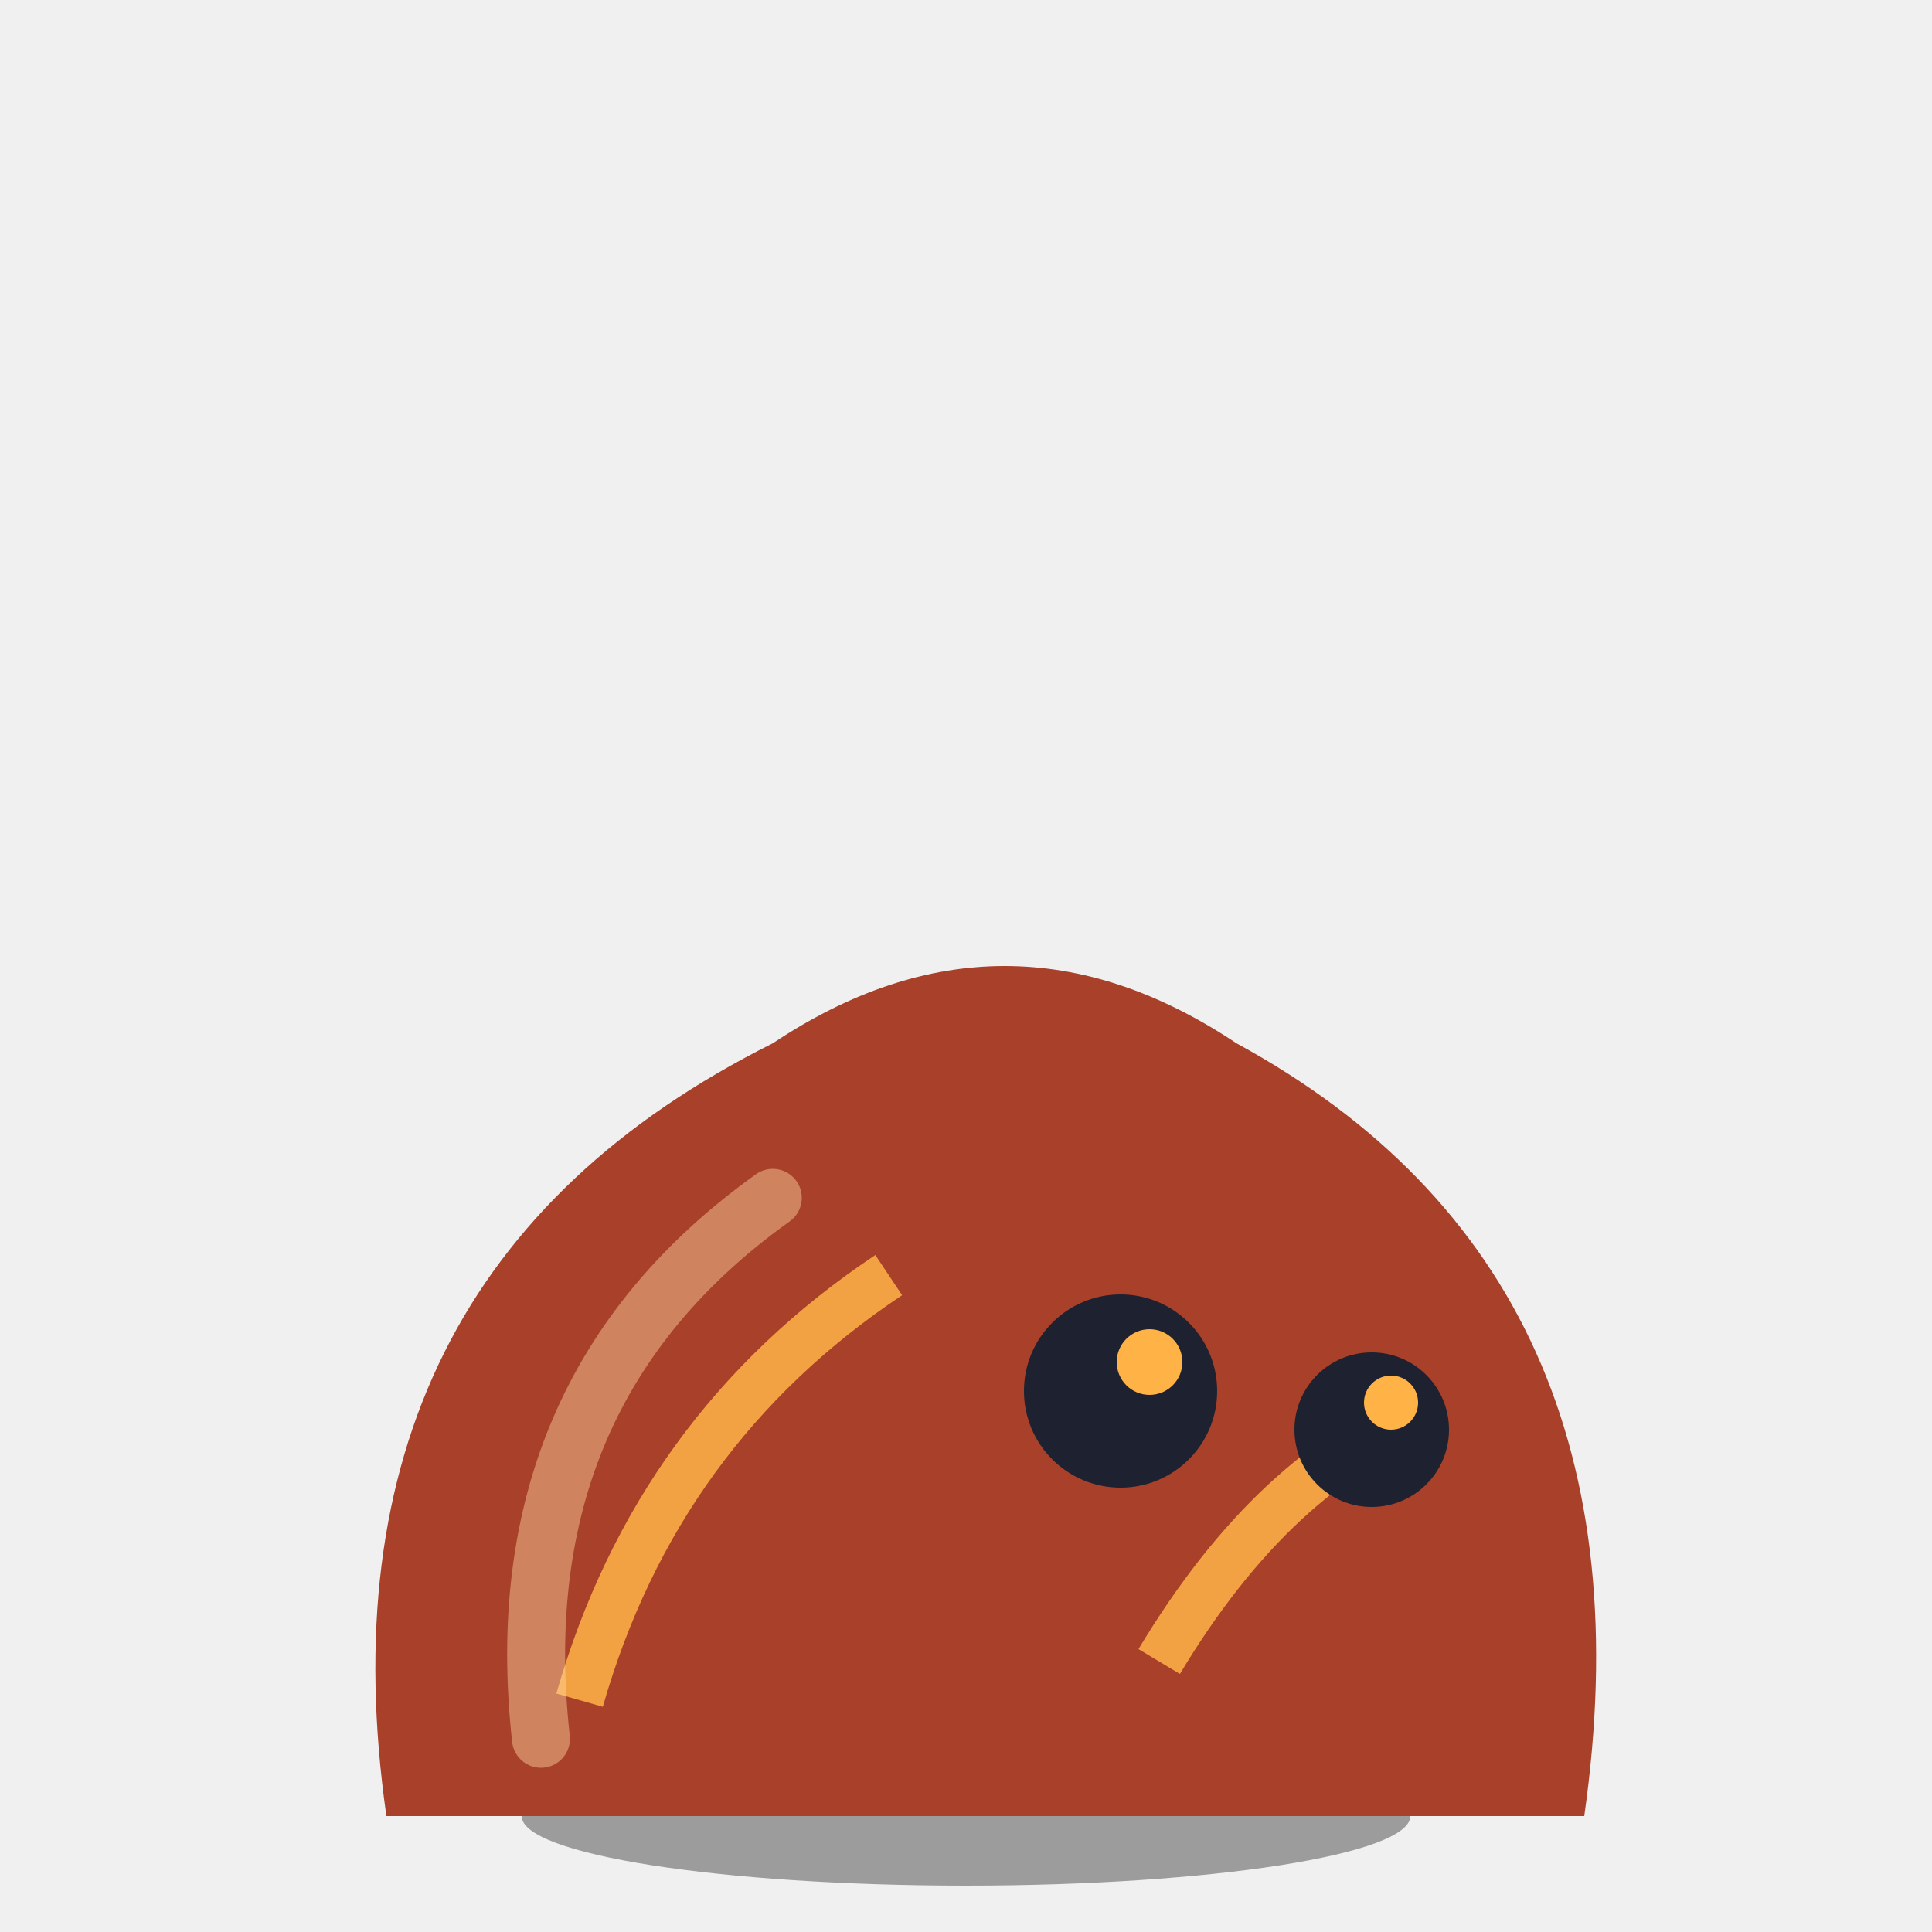
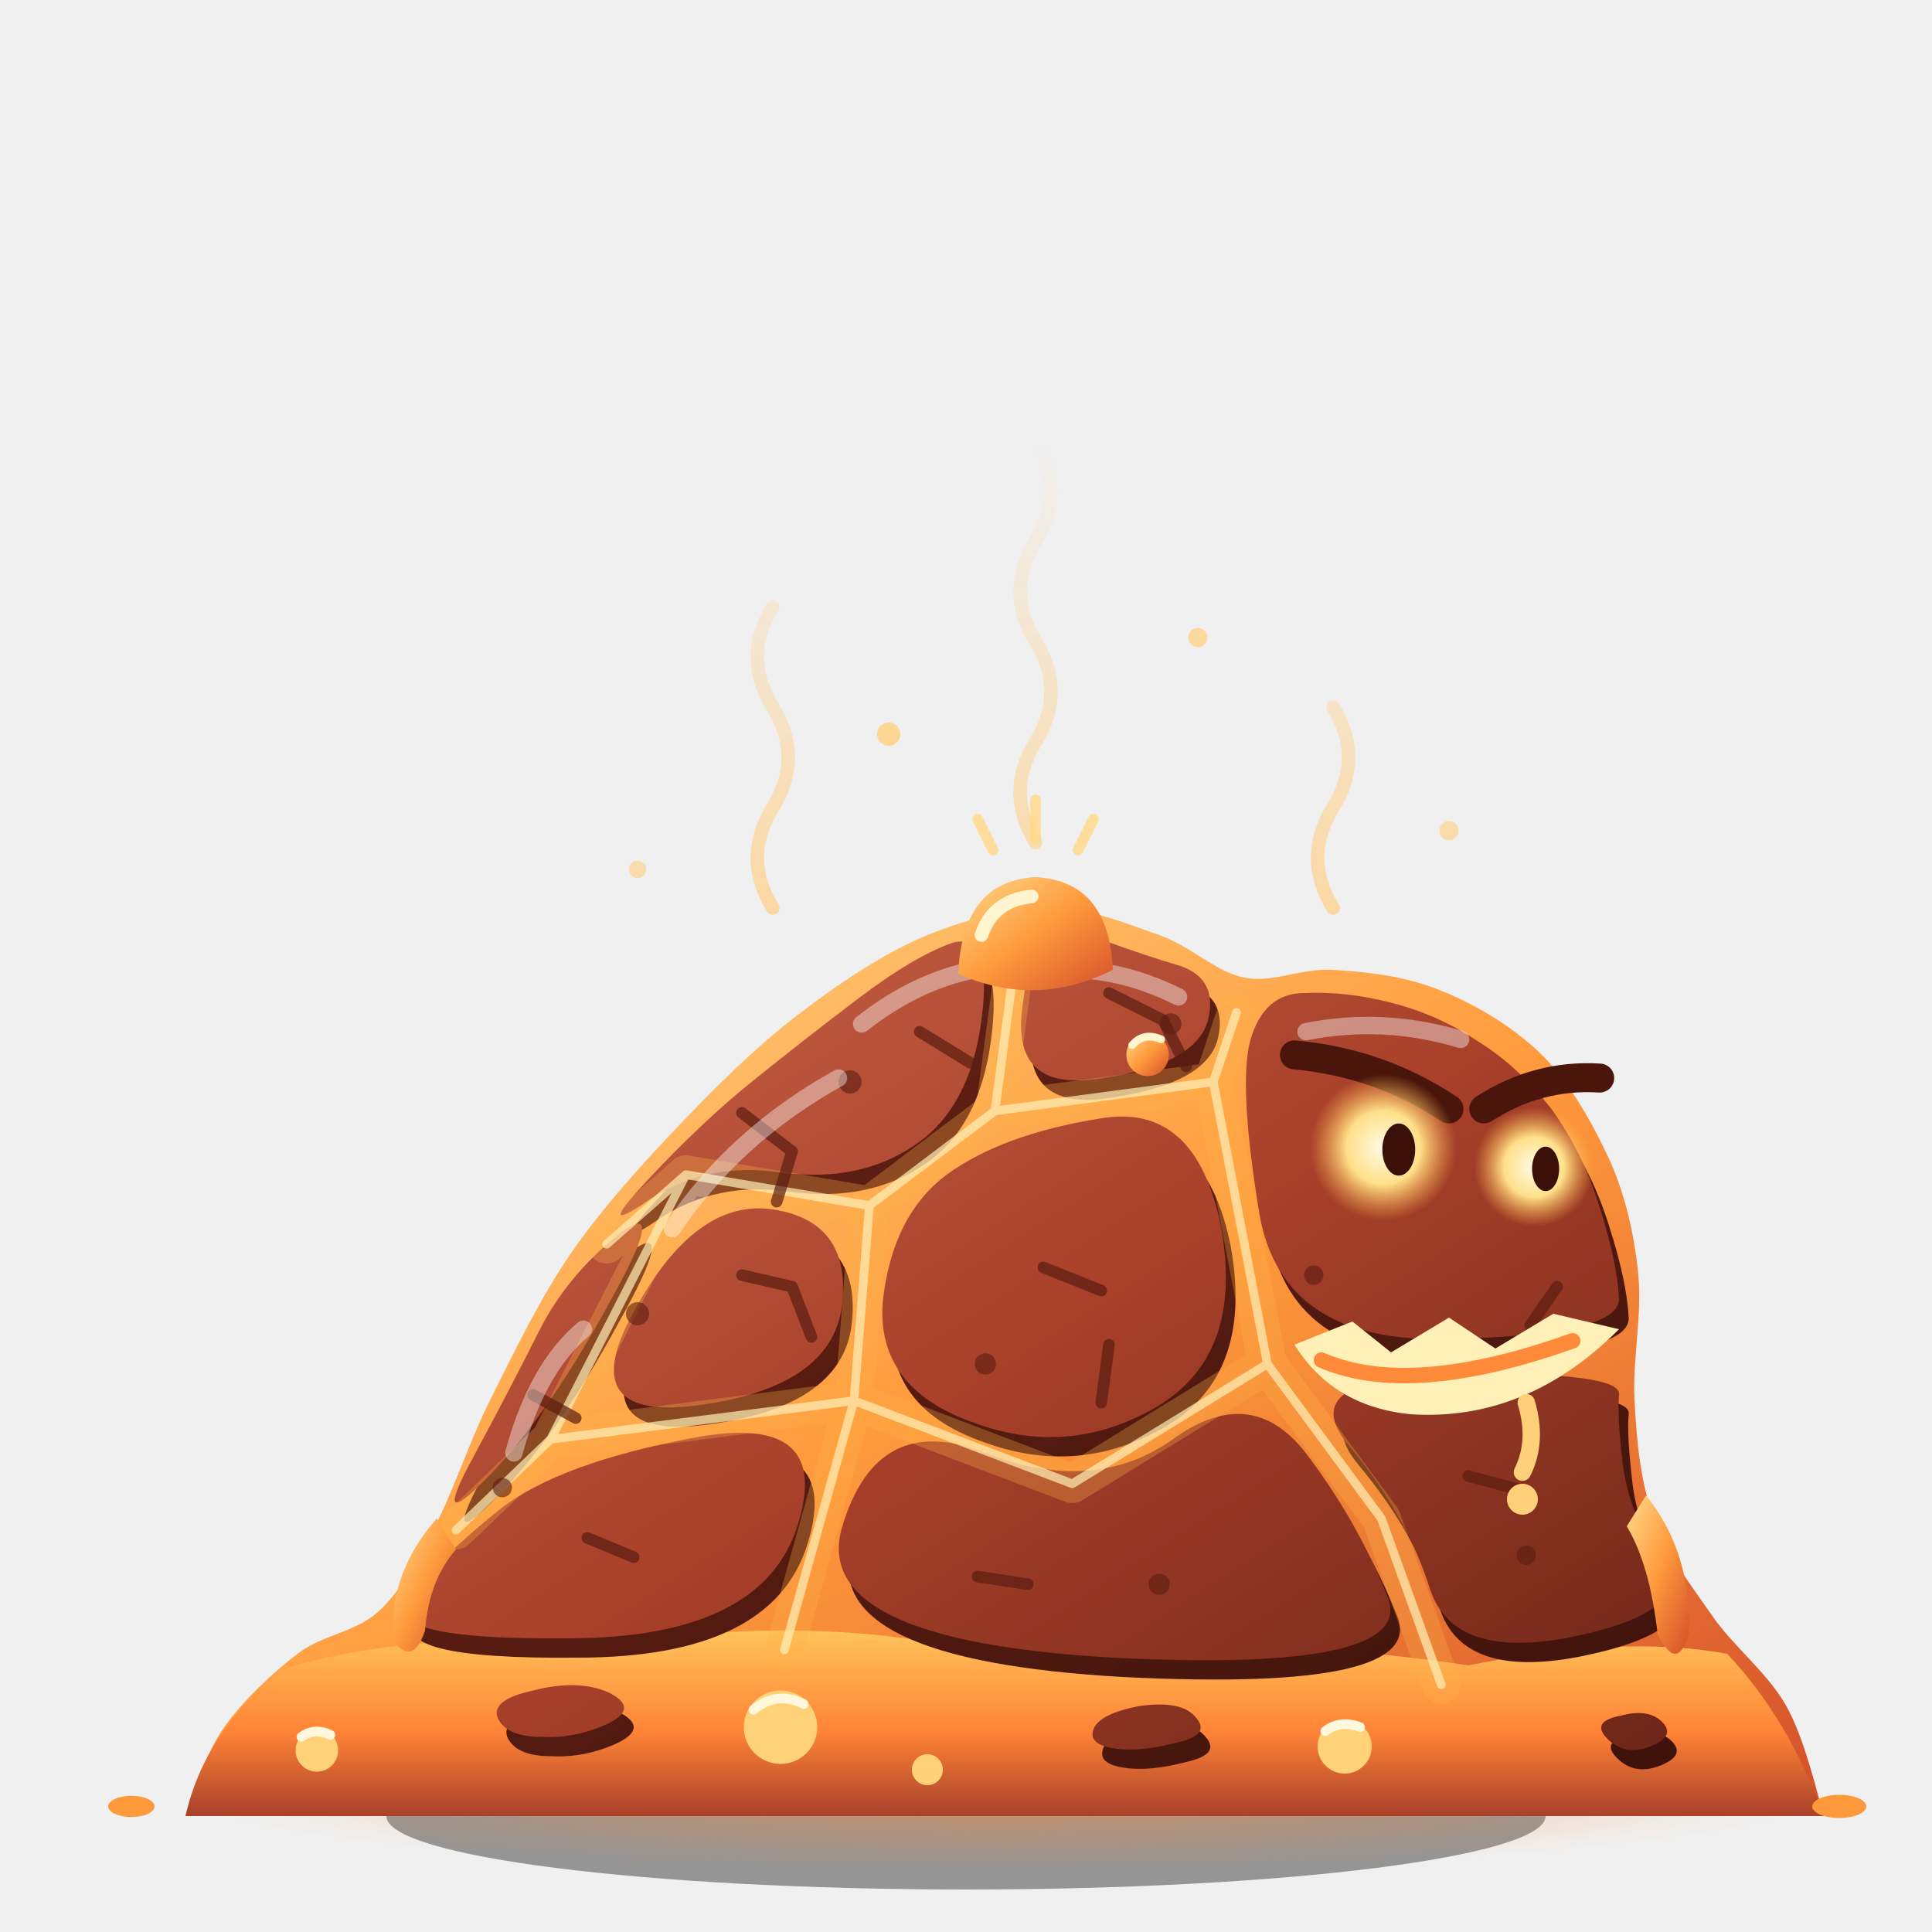
<svg xmlns="http://www.w3.org/2000/svg" viewBox="0 0 100 100" width="512" height="512">
-   <ellipse cx="50" cy="94" rx="23" ry="3.6" fill="#000" opacity=".35" />
-   <path d="M20 94 Q16 66 40 54 Q52 46 64 54 Q86 66 82 94 Z" fill="#a8402a" />
-   <path d="M44 55 q2 -7 5 0" fill="#a8402a" />
-   <path d="M30 88 Q34 74 46 66 M60 86 Q66 76 74 73" stroke="#ffb347" stroke-width="2.5" fill="none" opacity=".85" />
-   <path d="M28 90 Q26 72 40 62" stroke="#ffd8a0" stroke-width="3" fill="none" stroke-linecap="round" opacity=".45" />
-   <circle cx="58" cy="72" r="5" fill="#1d2130" />
-   <circle cx="71" cy="74" r="4" fill="#1d2130" />
-   <circle cx="59.5" cy="70.5" r="1.7" fill="#ffb347" />
-   <circle cx="72" cy="72.6" r="1.4" fill="#ffb347" />
+   <defs>
+     <linearGradient id="ms-molten" x1="0" y1="0" x2="1" y2="1">
+       <stop offset="0" stop-color="#ffd98a" />
+       <stop offset=".5" stop-color="#ff9a3c" />
+       <stop offset="1" stop-color="#d4502a" />
+     </linearGradient>
+     <linearGradient id="ms-pool" x1="0" y1="0" x2="0" y2="1">
+       <stop offset="0" stop-color="#ffc35a" />
+       <stop offset=".55" stop-color="#ff8336" />
+       <stop offset="1" stop-color="#a8402a" />
+     </linearGradient>
+     <linearGradient id="ms-crust" x1="0" y1="0" x2="1" y2="1">
+       <stop offset="0" stop-color="#c8664a" />
+       <stop offset=".5" stop-color="#a8402a" />
+       <stop offset="1" stop-color="#6e2618" />
+     </linearGradient>
+     <linearGradient id="ms-crustD" x1="0" y1="0" x2="1" y2="1">
+       <stop offset="0" stop-color="#6a2216" />
+       <stop offset="1" stop-color="#3e130b" />
+     </linearGradient>
+     <linearGradient id="ms-shimmer" x1="0" y1="0" x2="0" y2="1">
+       <stop offset="0" stop-color="#ffd08a" stop-opacity="0" />
+       <stop offset="1" stop-color="#ffd08a" stop-opacity=".75" />
+     </linearGradient>
+     <radialGradient id="ms-eye" cx=".5" cy=".5" r=".5">
+       <stop offset="0" stop-color="#fffbe6" />
+       <stop offset=".5" stop-color="#ffe08a" />
+       <stop offset="1" stop-color="#ffb347" stop-opacity="0" />
+     </radialGradient>
+     <radialGradient id="ms-heat" cx=".5" cy=".5" r=".5">
+       <stop offset="0" stop-color="#ff8a3a" stop-opacity=".5" />
+       <stop offset="1" stop-color="#ff8a3a" stop-opacity="0" />
+     </radialGradient>
+   </defs>
+   <ellipse cx="50" cy="94" rx="30" ry="3.8" fill="#000" opacity=".38" />
+   <ellipse cx="52" cy="93" rx="42" ry="3.8" fill="url(#ms-heat)" />
+   <g stroke-linejoin="round" stroke-linecap="round">
+     <path d="M40 47 q-1.6 -2.6 0 -5.2 q1.6 -2.6 0 -5.2 q-1.6 -2.6 0 -5.2 M53.6 43.6 q-1.6 -2.6 0 -5.2 q1.6 -2.6 0 -5.2 q-1.6 -2.6 0 -5.2 q1.6 -2.6 0 -5.2 M69 47 q-1.6 -2.6 0 -5.2 q1.6 -2.6 0 -5.2" stroke="url(#ms-shimmer)" stroke-width=".7" fill="none" />
+     <path d="M9.6 94 C9.9 93.2 10.6 90.8 11.6 89.4 C12.6 88 14.1 86.6 15.4 85.6 C16.7 84.6 18.4 84.5 19.6 83.4 C20.8 82.3 21.4 81 22.4 79.2 C23.4 77.4 24.2 74.8 25.4 72.4 C26.6 70 28 67.1 29.6 64.8 C31.2 62.5 33.1 60.4 35 58.4 C36.9 56.4 39 54.3 41.2 52.6 C43.4 50.9 45.8 49.3 48 48.4 C50.2 47.5 52.4 47 54.4 47 C56.4 47 58.3 47.8 60 48.4 C61.7 49 62.9 50.3 64.4 50.6 C65.9 50.9 67.3 50.1 69 50.2 C70.7 50.3 72.6 50.5 74.4 51.2 C76.2 51.9 78.1 53 79.6 54.4 C81.1 55.8 82.3 57.9 83.2 59.8 C84.1 61.7 84.6 63.9 84.8 66 C85 68.1 84.5 70.3 84.6 72.4 C84.7 74.5 84.9 76.7 85.6 78.6 C86.3 80.5 87.5 82 88.6 83.6 C89.7 85.2 91.4 86.5 92.4 88.2 C93.4 89.9 94.1 93 94.4 94 Z" fill="url(#ms-molten)" />
+     <path d="M9.6 94 Q10.6 89.6 14.6 86.4 Q22 84.2 30 85.4 Q42 83.2 52 85.8 Q64 84.4 76 86.2 Q84 84.6 89.4 85.6 Q92.6 89 94.4 94 Z" fill="url(#ms-pool)" />
+     <path d="M33.6 62.1 Q30.7 64.1 33.5 61.1 Q36.3 58.1 38.9 56 Q41.5 53.9 44.4 51.7 Q47.3 49.5 49.3 48.8 Q51.4 48.2 50.8 52.8 Q50.2 57.4 47.3 59.3 Q44.5 61.2 40.5 60.7 Q36.6 60.1 33.6 62.1 Z M52.9 52.3 Q53.4 48.1 54.3 48.1 Q55.2 48 57.2 48.7 Q59.1 49.4 61.1 50 Q63.1 50.7 62.5 52.9 Q61.8 55.1 57.1 55.8 Q52.4 56.6 52.9 52.3 Z M64.7 53.9 Q65.4 51.4 67.5 51.4 Q69.7 51.3 72 51.9 Q74.4 52.5 76.5 53.9 Q78.6 55.2 80.3 57.4 Q81.9 59.6 82.8 62.5 Q83.7 65.3 83.8 67.2 Q83.9 69.1 75.1 69.3 Q66.4 69.6 65.2 62.9 Q64.1 56.3 64.7 53.9 Z M49 60.8 Q51.9 58.7 56.9 57.9 Q61.9 57 63.2 63.5 Q64.4 70.1 59.9 72.8 Q55.3 75.5 50.3 73.6 Q45.3 71.8 45.7 67.3 Q46.2 62.9 49 60.8 Z M32.8 67.9 Q36 62 40 62.6 Q44 63.2 43.6 67.4 Q43.2 71.7 36.4 72.7 Q29.6 73.7 32.8 67.9 Z M27.9 68.9 Q29.3 66.1 32 63.9 Q34.7 61.8 31.5 67.5 Q28.4 73.2 25.3 76.4 Q22.3 79.5 24.4 75.6 Q26.5 71.7 27.9 68.9 Z M69.8 74.8 Q66.8 71.2 75.4 71.1 Q84 71 83.8 72.2 Q83.7 73.3 84 75.8 Q84.3 78.3 86 80.9 Q87.7 83.4 81.5 84.7 Q75.2 86 74 82.2 Q72.8 78.4 69.8 74.8 Z M43.6 79 Q45.4 73 51 75.2 Q56.6 77.4 60.7 74.5 Q64.7 71.6 67.5 75.1 Q70.2 78.6 71.8 82.6 Q73.5 86.6 57.6 85.8 Q41.8 84.9 43.6 79 Z M25.9 78.1 Q29 75.7 36 74.4 Q43.1 73.1 41.3 78.9 Q39.5 84.8 29.4 84.8 Q19.4 84.9 21.1 82.7 Q22.9 80.5 25.9 78.1 Z M25.8 89 Q25.3 88 27.6 87.5 Q29.9 86.9 31.5 87.6 Q33.1 88.4 31.5 89.2 Q29.8 90 28 89.9 Q26.3 89.9 25.8 89 Z M56.6 89.5 Q56.9 88.7 59 88.3 Q61.2 88 61.9 88.9 Q62.7 89.8 60.9 90.2 Q59 90.7 57.7 90.5 Q56.3 90.3 56.6 89.5 Z M83.2 90 Q82.3 89.1 83.9 88.8 Q85.4 88.4 86.1 89.2 Q86.7 89.9 85.4 90.4 Q84.1 90.9 83.2 90 Z" fill="url(#ms-crustD)" transform="translate(.5 1)" />
+     <path d="M33.6 62.1 Q30.7 64.1 33.5 61.1 Q36.3 58.1 38.9 56 Q41.5 53.9 44.4 51.7 Q47.3 49.5 49.3 48.8 Q51.4 48.2 50.8 52.8 Q50.2 57.4 47.3 59.3 Q44.5 61.2 40.5 60.7 Q36.6 60.1 33.6 62.1 Z M52.9 52.3 Q53.4 48.1 54.3 48.1 Q55.2 48 57.2 48.7 Q59.1 49.4 61.1 50 Q63.1 50.7 62.5 52.9 Q61.8 55.1 57.1 55.8 Q52.4 56.6 52.9 52.3 Z M64.7 53.9 Q65.4 51.4 67.5 51.4 Q69.7 51.3 72 51.9 Q74.4 52.5 76.5 53.9 Q78.6 55.2 80.3 57.4 Q81.9 59.6 82.8 62.5 Q83.7 65.3 83.8 67.2 Q83.9 69.1 75.1 69.3 Q66.4 69.6 65.2 62.9 Q64.1 56.3 64.7 53.9 Z M49 60.8 Q51.9 58.7 56.9 57.9 Q61.9 57 63.2 63.5 Q64.4 70.1 59.9 72.8 Q55.3 75.5 50.3 73.6 Q45.3 71.8 45.7 67.3 Q46.2 62.9 49 60.8 Z M32.8 67.9 Q36 62 40 62.6 Q44 63.2 43.6 67.4 Q43.2 71.7 36.4 72.7 Q29.6 73.7 32.8 67.9 Z M27.9 68.9 Q29.3 66.1 32 63.9 Q34.7 61.8 31.5 67.5 Q28.4 73.2 25.3 76.4 Q22.3 79.5 24.4 75.6 Q26.5 71.7 27.9 68.9 Z M69.8 74.8 Q66.8 71.2 75.4 71.1 Q84 71 83.8 72.2 Q83.7 73.3 84 75.8 Q84.3 78.3 86 80.9 Q87.7 83.4 81.5 84.7 Q75.2 86 74 82.2 Q72.8 78.4 69.8 74.8 Z M43.6 79 Q45.4 73 51 75.2 Q56.6 77.4 60.7 74.5 Q64.7 71.6 67.5 75.1 Q70.2 78.6 71.8 82.6 Q73.5 86.6 57.6 85.8 Q41.8 84.9 43.6 79 Z M25.9 78.1 Q29 75.7 36 74.4 Q43.1 73.1 41.3 78.9 Q39.5 84.8 29.4 84.8 Q19.4 84.9 21.1 82.7 Q22.9 80.5 25.9 78.1 Z M25.8 89 Q25.3 88 27.6 87.5 Q29.9 86.9 31.5 87.6 Q33.1 88.4 31.5 89.2 Q29.8 90 28 89.9 Q26.3 89.9 25.8 89 Z M56.6 89.5 Q56.9 88.7 59 88.3 Q61.2 88 61.9 88.9 Q62.7 89.8 60.9 90.2 Q59 90.7 57.7 90.5 Q56.3 90.3 56.6 89.5 Z M83.2 90 Q82.3 89.1 83.9 88.8 Q85.4 88.4 86.1 89.2 Q86.7 89.9 85.4 90.4 Q84.1 90.9 83.2 90 Z" fill="url(#ms-crust)" />
+     <path d="M52.6 49.2 L51.5 57.5 M51.5 57.5 L45 62.4 M45 62.4 L44.2 72.5 M44.2 72.5 L40.6 85.4 M51.5 57.5 L62.8 56 M62.8 56 L64 52.4 M45 62.4 L35.5 60.8 M35.5 60.8 L31.4 64.4 M35.5 60.8 L28.5 74.5 M28.5 74.5 L23.6 79.2 M62.8 56 L65.6 70.6 M44.2 72.5 L55.5 76.8 M55.5 76.8 L65.6 70.6 M65.6 70.6 L71.5 78.6 M71.5 78.6 L74.6 87.2 M28.5 74.5 L44.2 72.5" stroke="#ffb347" stroke-width="2" fill="none" opacity=".3" />
+     <path d="M52.6 49.2 L51.5 57.5 M51.5 57.5 L45 62.4 M45 62.4 L44.2 72.5 M44.2 72.5 L40.6 85.4 M51.5 57.5 L62.8 56 M62.8 56 L64 52.4 M45 62.4 L35.5 60.8 M35.5 60.8 L31.4 64.4 M35.5 60.8 L28.5 74.5 M28.5 74.5 L23.6 79.2 M62.8 56 L65.6 70.6 M44.2 72.5 L55.5 76.8 M55.5 76.8 L65.6 70.6 M65.6 70.6 L71.5 78.6 M71.5 78.6 L74.6 87.2 M28.5 74.5 L44.2 72.5" stroke="#fff0b8" stroke-width=".45" fill="none" opacity=".7" />
+     <path d="M38.4 57.6 l2.6 2 l-.8 2.6 M47.6 53.4 l2.6 1.6 M57.4 51.4 l2.8 1.4 l1.2 2.4 M38.4 66 l2.6 .6 l1 2.6 M27.6 72.2 l2.2 1.2 M54 65.6 l3 1.2 M57.4 69.6 l-.4 3 M76 76.4 l3 .8 M50.6 81.6 l2.6 .4 M30.4 79.6 l2.4 1 M80.6 66.6 l-1.4 2" stroke="#5a1c10" stroke-width=".6" fill="none" opacity=".7" />
+     <g fill="#5a1c10" opacity=".6">
+       <circle cx="44" cy="56" r=".6" />
+       <circle cx="60.6" cy="53" r=".55" />
+       <circle cx="33" cy="68" r=".6" />
+       <circle cx="51" cy="70.6" r=".55" />
+       <circle cx="26" cy="77" r=".5" />
+       <circle cx="60" cy="82" r=".55" />
+       <circle cx="79" cy="80.5" r=".5" />
+       <circle cx="68" cy="66" r=".5" />
+     </g>
+     <path d="M34.8 63.6 Q38 58.8 43.4 55.8 M44.6 53 Q47.4 50.8 50.4 50.2 M54.6 50.2 Q57.8 50 61 51.6 M67.6 53.4 Q71.6 52.6 75.6 53.8 M26.6 75.2 Q27.8 70.8 30.2 68.8" stroke="#fff" stroke-width=".9" fill="none" opacity=".4" />
+     <path d="M49.6 50.4 Q49.8 45.6 53.6 45.4 Q57.4 45.6 57.6 50.2 Q53.6 52.2 49.6 50.4 Z" fill="url(#ms-molten)" />
+     <path d="M50.8 48.4 Q51.4 46.6 53.4 46.4" stroke="#fff6d0" stroke-width=".7" fill="none" />
+     <path d="M51.4 44 l-.8 -1.6 M53.6 43.4 v-2 M55.8 44 l.8 -1.6" stroke="#ffd98a" stroke-width=".55" opacity=".85" />
+     <circle cx="59.4" cy="54.6" r="1.1" fill="url(#ms-molten)" />
+     <path d="M58.6 54.1 q.6 -.7 1.5 -.3" stroke="#fff6d0" stroke-width=".4" fill="none" />
+     <g fill="#ffd27a">
+       <circle cx="40.4" cy="89.4" r="1.9" />
+       <circle cx="69.6" cy="90.4" r="1.4" />
+       <circle cx="16.4" cy="90.6" r="1.1" />
+       <circle cx="48" cy="91.6" r=".8" />
+     </g>
+     <path d="M39 88.5 q1.2 -1 2.6 -.3 M68.6 89.6 q.8 -.6 1.8 -.2 M15.6 89.9 q.7 -.5 1.5 -.1" stroke="#fff8dc" stroke-width=".5" fill="none" />
+     <path d="M85.2 77.4 Q87.6 80.4 87.4 84.6 Q86.8 86.6 85.8 84.6 Q85.4 81 84.2 79 Z" fill="url(#ms-molten)" />
+     <path d="M22.6 78.6 Q20 81.6 20.4 85 Q21.4 86.2 22 84.4 Q22.2 81.8 23.6 80.2 Z" fill="url(#ms-molten)" />
+     <ellipse cx="95.2" cy="93.5" rx="1.4" ry=".6" fill="#ff9a3c" />
+     <ellipse cx="6.8" cy="93.5" rx="1.2" ry=".55" fill="#ff9a3c" />
+     <path d="M67 54.6 Q71.4 55 75 57.4 M76.8 57.4 Q79.6 55.6 82.8 55.8" stroke="#4a160c" stroke-width="1.5" fill="none" />
+     <circle cx="71.6" cy="59.4" r="3.8" fill="url(#ms-eye)" />
+     <circle cx="79.4" cy="60.4" r="3.1" fill="url(#ms-eye)" />
+     <ellipse cx="72.4" cy="59.5" rx=".85" ry="1.35" fill="#3a1008" />
+     <ellipse cx="80" cy="60.5" rx=".7" ry="1.15" fill="#3a1008" />
+     <path d="M67 69.6 L70 68.4 L72 70 L75 68.2 L77.4 69.8 L80.4 68 L83.8 68.8 Q79 73.6 73 73.2 Q69 72.8 67 69.6 Z" fill="#fff0b8" />
+     <path d="M68.4 70.4 Q73 72.4 81.4 69.4" stroke="#ff8a3a" stroke-width=".8" fill="none" />
+     <path d="M79 72.6 q.6 2 -.2 3.6" stroke="#ffcf7a" stroke-width=".9" fill="none" />
+     <circle cx="78.8" cy="77.6" r=".8" fill="#ffcf7a" />
+     <g fill="#ffcf7a">
+       <circle cx="46" cy="38" r=".6" opacity=".8" />
+       <circle cx="62" cy="33" r=".5" opacity=".7" />
+       <circle cx="33" cy="45" r=".45" opacity=".6" />
+       <circle cx="75" cy="43" r=".5" opacity=".6" />
+     </g>
+   </g>
</svg>
